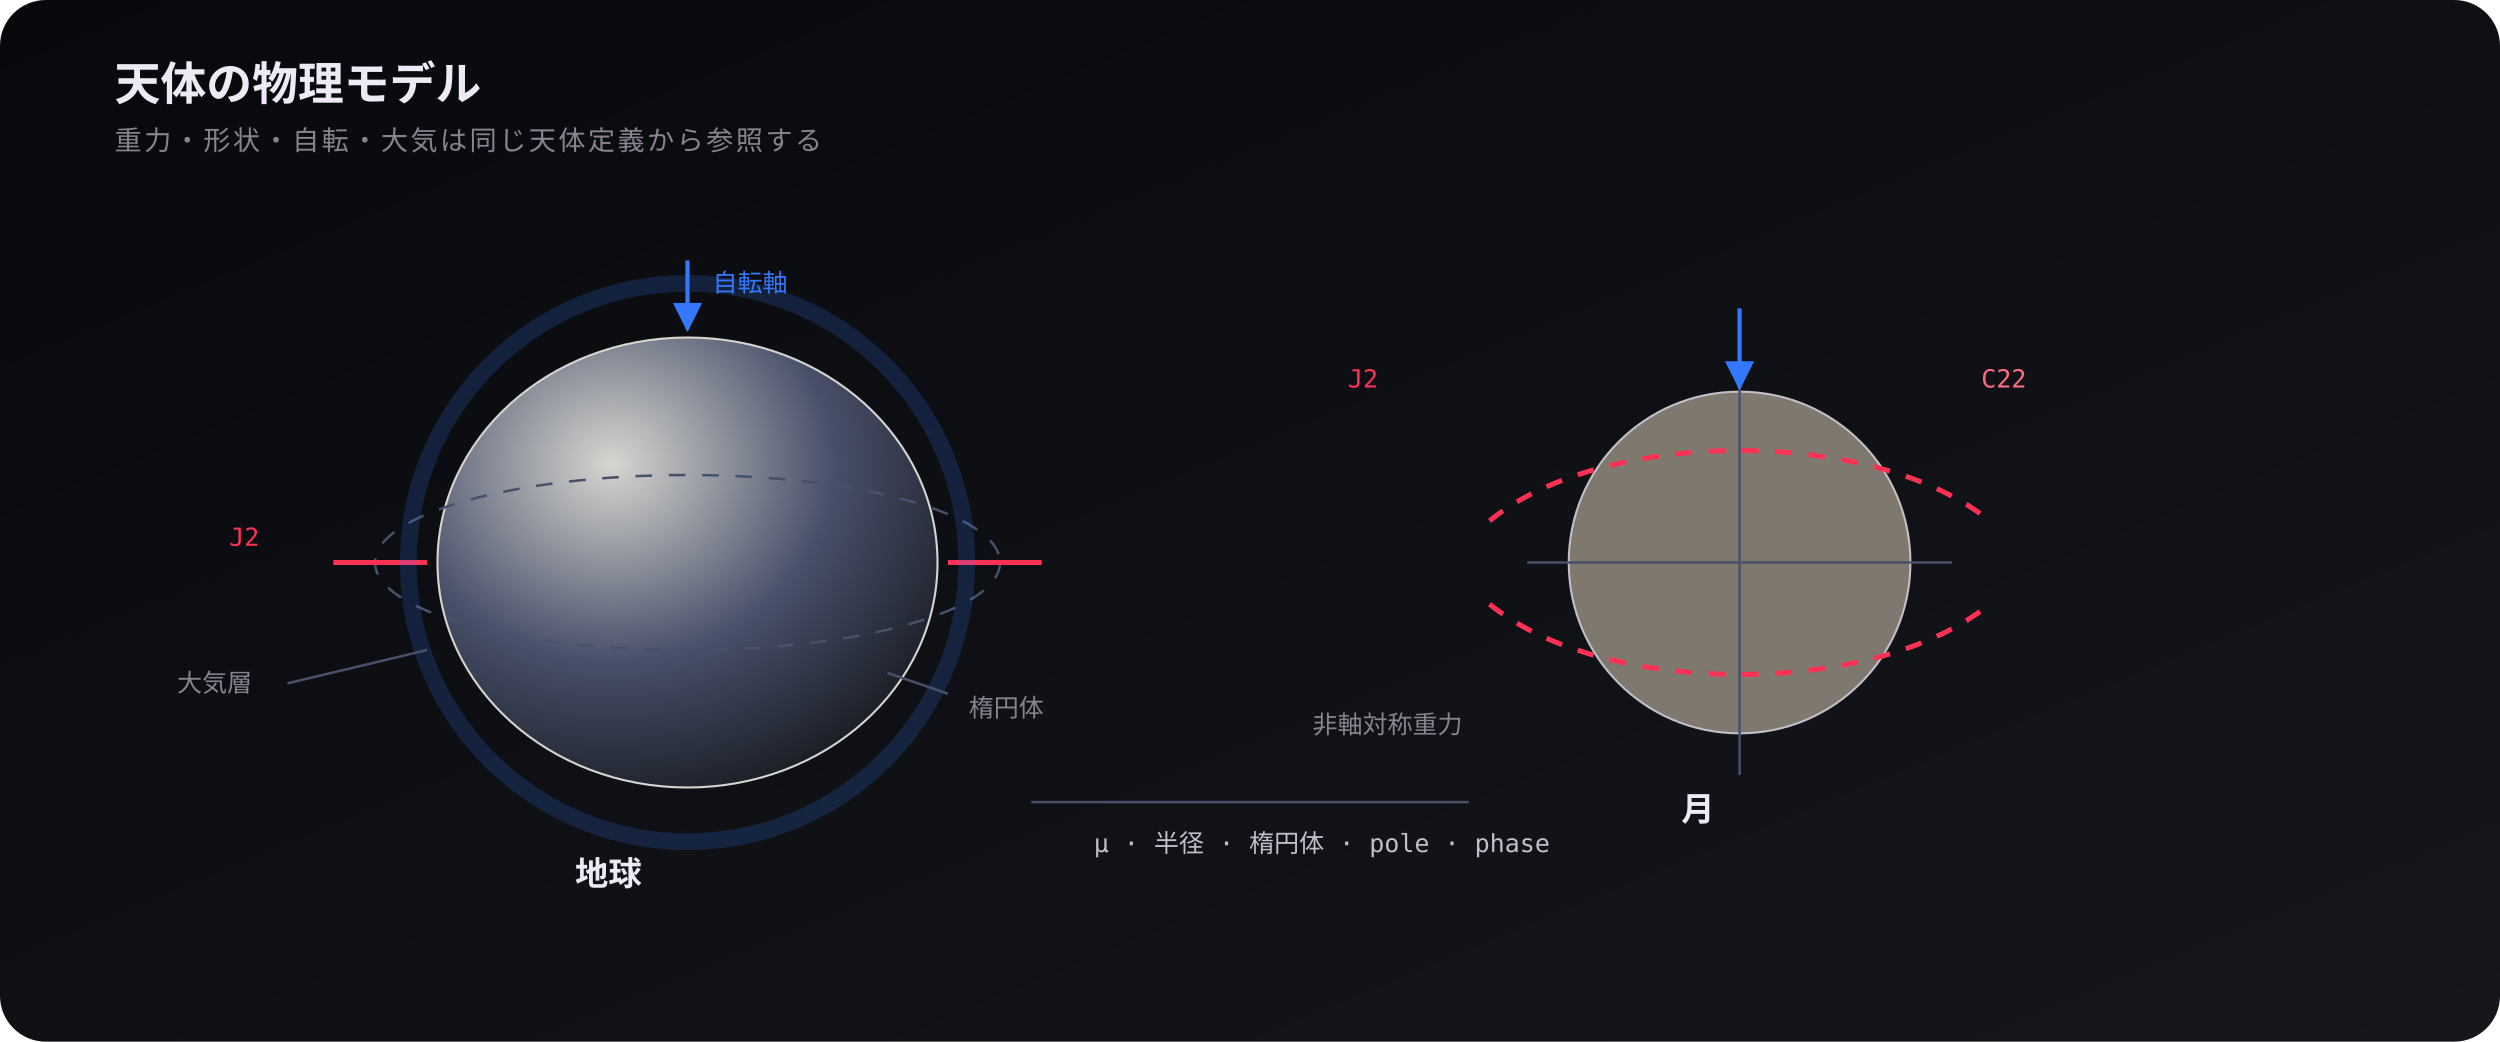
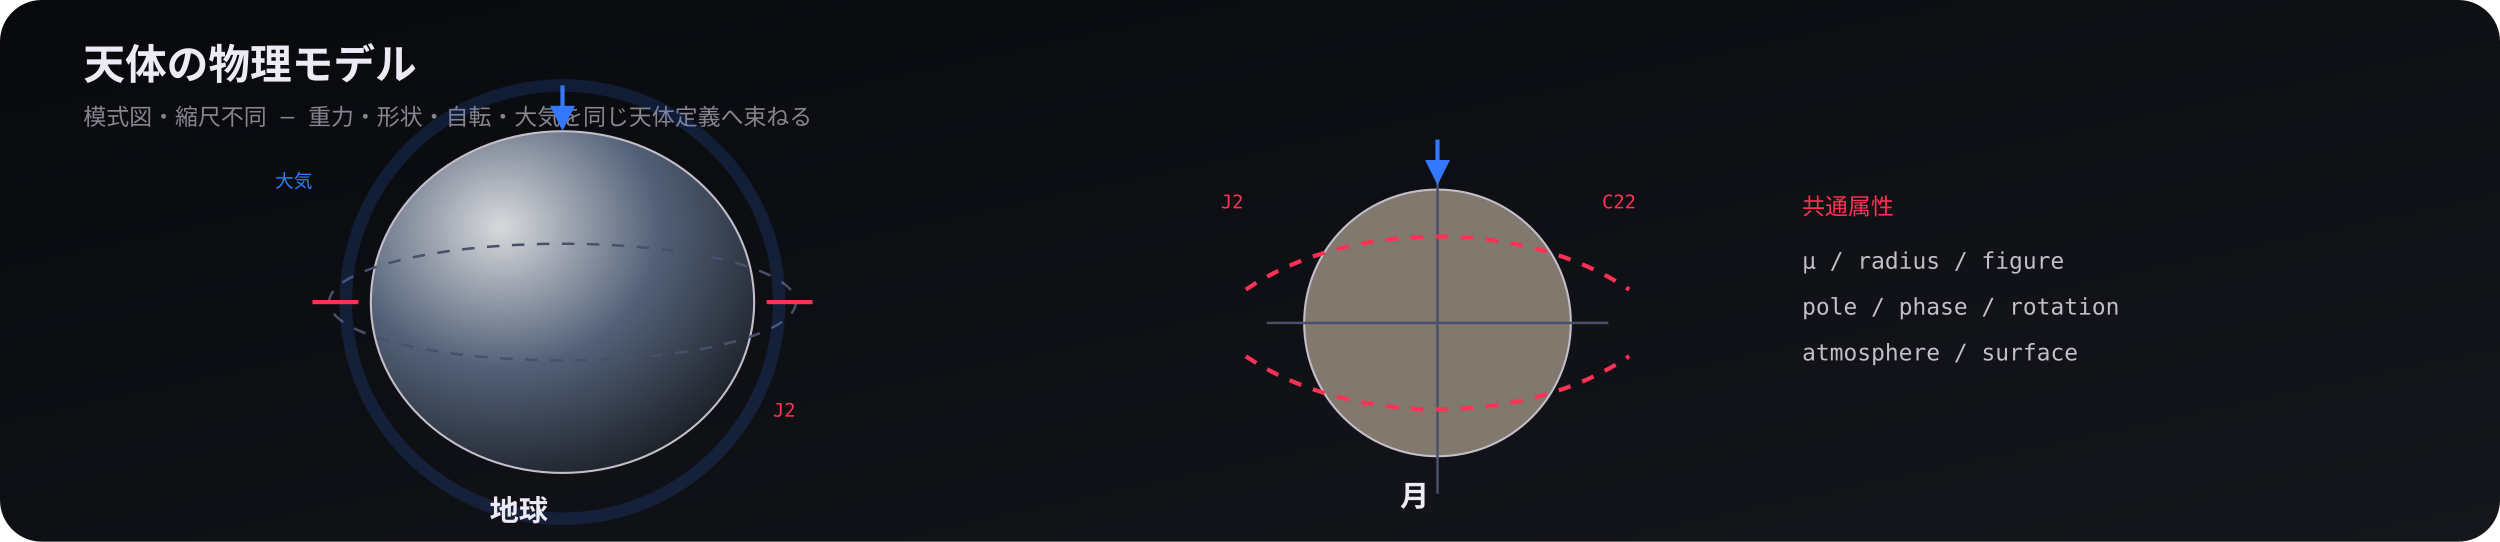
- <svg xmlns="http://www.w3.org/2000/svg" width="1200" height="500" viewBox="0 0 1200 500" role="img">
+ <svg xmlns="http://www.w3.org/2000/svg" width="1200" height="260" viewBox="0 0 1200 260" role="img">
  <defs>
    <style>
.m{font-family:ui-monospace,SFMono-Regular,Menlo,Consolas,"Yu Gothic",monospace}.s{font-family:system-ui,-apple-system,"Hiragino Sans","Yu Gothic",sans-serif}
- .t{fill:#eeeaf5}.b{fill:#c3bec9}.d{fill:#89838f}.a{fill:#ff3155}.an{fill:#ff6b82}.sig{fill:#3478ff}
- .stroke{fill:none;stroke:#89838f;stroke-width:1.6}.soft{fill:none;stroke:#48506a;stroke-width:1.2}.accent{fill:none;stroke:#ff3155;stroke-width:2.4}.blue{fill:none;stroke:#3478ff;stroke-width:2}.dash{stroke-dasharray:8 8}
- .h{font-size:22px;font-weight:700}.k{font-size:13px;letter-spacing:1.2px}.v{font-size:16px;font-weight:650}.sm{font-size:12px}.xs{font-size:10px}
+ .t{fill:#eeeaf5}.b{fill:#c3bec9}.d{fill:#89838f}.a{fill:#ff3155}.u{fill:#3478ff}
+ .g{fill:none;stroke:#48506a;stroke-width:1.2}.w{fill:none;stroke:#89838f;stroke-width:1.4}.r{fill:none;stroke:#ff3155;stroke-width:2}.bl{fill:none;stroke:#3478ff;stroke-width:2}.dash{stroke-dasharray:6 6}
+ .h{font-size:20px;font-weight:700}.v{font-size:14px;font-weight:650}.sm{font-size:11px}.xs{font-size:9px}
</style>
    <linearGradient id="bg" x1="0" y1="0" x2="1" y2="1">
      <stop stop-color="#08090d" />
      <stop offset="1" stop-color="#15171c" />
    </linearGradient>
-     <radialGradient id="earth" cx=".35" cy=".28" r=".8">
-       <stop stop-color="#d6d6d0" />
-       <stop offset=".55" stop-color="#48506a" />
-       <stop offset="1" stop-color="#161a20" />
+     <radialGradient id="earth" cx=".34" cy=".28" r=".82">
+       <stop stop-color="#d8d9dc" />
+       <stop offset=".5" stop-color="#536178" />
+       <stop offset="1" stop-color="#171a20" />
    </radialGradient>
-     <radialGradient id="sun" cx=".35" cy=".35" r=".8">
+     <radialGradient id="sun" cx=".35" cy=".35" r=".82">
      <stop stop-color="#fff1f4" />
-       <stop offset=".28" stop-color="#ff6b82" />
+       <stop offset=".3" stop-color="#ff8798" />
      <stop offset="1" stop-color="#ff3155" />
    </radialGradient>
-     <filter id="glow">
-       <feGaussianBlur stdDeviation="5" result="b" />
-       <feMerge>
-         <feMergeNode in="b" />
-         <feMergeNode in="SourceGraphic" />
-       </feMerge>
-     </filter>
-     <marker id="ra" viewBox="0 0 10 10" refX="9" refY="5" markerWidth="7" markerHeight="7" orient="auto">
+     <marker id="ra" viewBox="0 0 10 10" refX="8.5" refY="5" markerWidth="6" markerHeight="6" orient="auto">
      <path d="M0 0L10 5 0 10Z" fill="#ff3155" />
    </marker>
-     <marker id="ba" viewBox="0 0 10 10" refX="9" refY="5" markerWidth="7" markerHeight="7" orient="auto">
+     <marker id="ba" viewBox="0 0 10 10" refX="8.5" refY="5" markerWidth="6" markerHeight="6" orient="auto">
      <path d="M0 0L10 5 0 10Z" fill="#3478ff" />
    </marker>
  </defs>
-   <rect width="1200" height="500" rx="22" fill="url(#bg)" />
-   <text x="55" y="48" class="m t h">天体の物理モデル</text>
-   <text x="55" y="72" class="m d k">重力・形状・自転・大気は同じ天体定義から参照する</text>
-   <g transform="translate(330 270)">
-     <ellipse rx="120" ry="108" fill="url(#earth)" stroke="#d6d6d0" />
-     <ellipse rx="150" ry="42" class="soft dash" />
-     <path d="M0-145V-112" class="blue" marker-end="url(#ba)" />
-     <text x="12" y="-130" class="m sig sm">自転軸</text>
-     <path d="M-170 0H-125M125 0H170" class="accent" />
-     <text x="-220" y="-8" class="m a sm">J2</text>
-     <circle r="134" fill="none" stroke="#3478ff" stroke-width="8" opacity=".18" />
-     <text x="-54" y="155" class="m t v">地球</text>
-     <text x="-245" y="62" class="m d sm">大気層</text>
-     <path d="M-192 58L-125 42" class="soft" />
-     <text x="135" y="74" class="m d sm">楕円体</text>
-     <path d="M125 63L96 53" class="soft" />
+   <rect width="1200" height="260" rx="20" fill="url(#bg)" />
+   <text x="40" y="38" class="m t h">天体の物理モデル</text>
+   <text x="40" y="60" class="m d sm">模式図・縮尺不同 — 重力・形状・自転・大気を同じ天体定義へ束ねる</text>
+   <g transform="translate(270 145)">
+     <ellipse rx="92" ry="82" fill="url(#earth)" stroke="#c3bec9" />
+     <ellipse rx="112" ry="28" class="g dash" />
+     <circle r="104" fill="none" stroke="#3478ff" stroke-width="6" opacity=".16" />
+     <path d="M0-104V-84" class="bl" marker-end="url(#ba)" />
+     <path d="M-120 0H-98M98 0H120" class="r" />
+     <text x="-35" y="105" class="m t v">地球</text>
+     <text x="-138" y="-55" class="m u xs">大気</text>
+     <text x="101" y="55" class="m a xs">J2</text>
  </g>
-   <g transform="translate(835 270)">
-     <circle r="82" fill="#7f786e" stroke="#c3bec9" />
-     <path d="M-102 0H102M0-102V102" class="soft" />
-     <path d="M0-122V-84" class="blue" marker-end="url(#ba)" />
-     <path d="M-120-20C-65-65 65-65 120-20M-120 20C-65 65 65 65 120 20" class="accent dash" />
-     <text x="-28" y="124" class="m t v">月</text>
-     <text x="-188" y="-84" class="m a sm">J2</text>
-     <text x="116" y="-84" class="m an sm">C22</text>
-     <text x="-205" y="82" class="m d sm">非軸対称重力</text>
+   <g transform="translate(690 155)">
+     <circle r="64" fill="#81786e" stroke="#c3bec9" />
+     <path d="M-82 0H82M0-82V82" class="g" />
+     <path d="M0-88V-68" class="bl" marker-end="url(#ba)" />
+     <path d="M-92-16C-42-50 42-50 92-16M-92 16C-42 50 42 50 92 16" class="r dash" />
+     <text x="-18" y="88" class="m t v">月</text>
+     <text x="-104" y="-55" class="m a xs">J2</text>
+     <text x="79" y="-55" class="m a xs">C22</text>
  </g>
-   <g transform="translate(495 385)">
-     <path d="M0 0H210" class="soft" />
-     <text x="30" y="24" class="m b sm">μ · 半径 · 楕円体 · pole · phase</text>
+   <g transform="translate(865 103)">
+     <text x="0" y="0" class="m a sm">共通属性</text>
+     <text x="0" y="26" class="m b sm">μ / radius / figure</text>
+     <text x="0" y="48" class="m b sm">pole / phase / rotation</text>
+     <text x="0" y="70" class="m b sm">atmosphere / surface</text>
  </g>
</svg>
